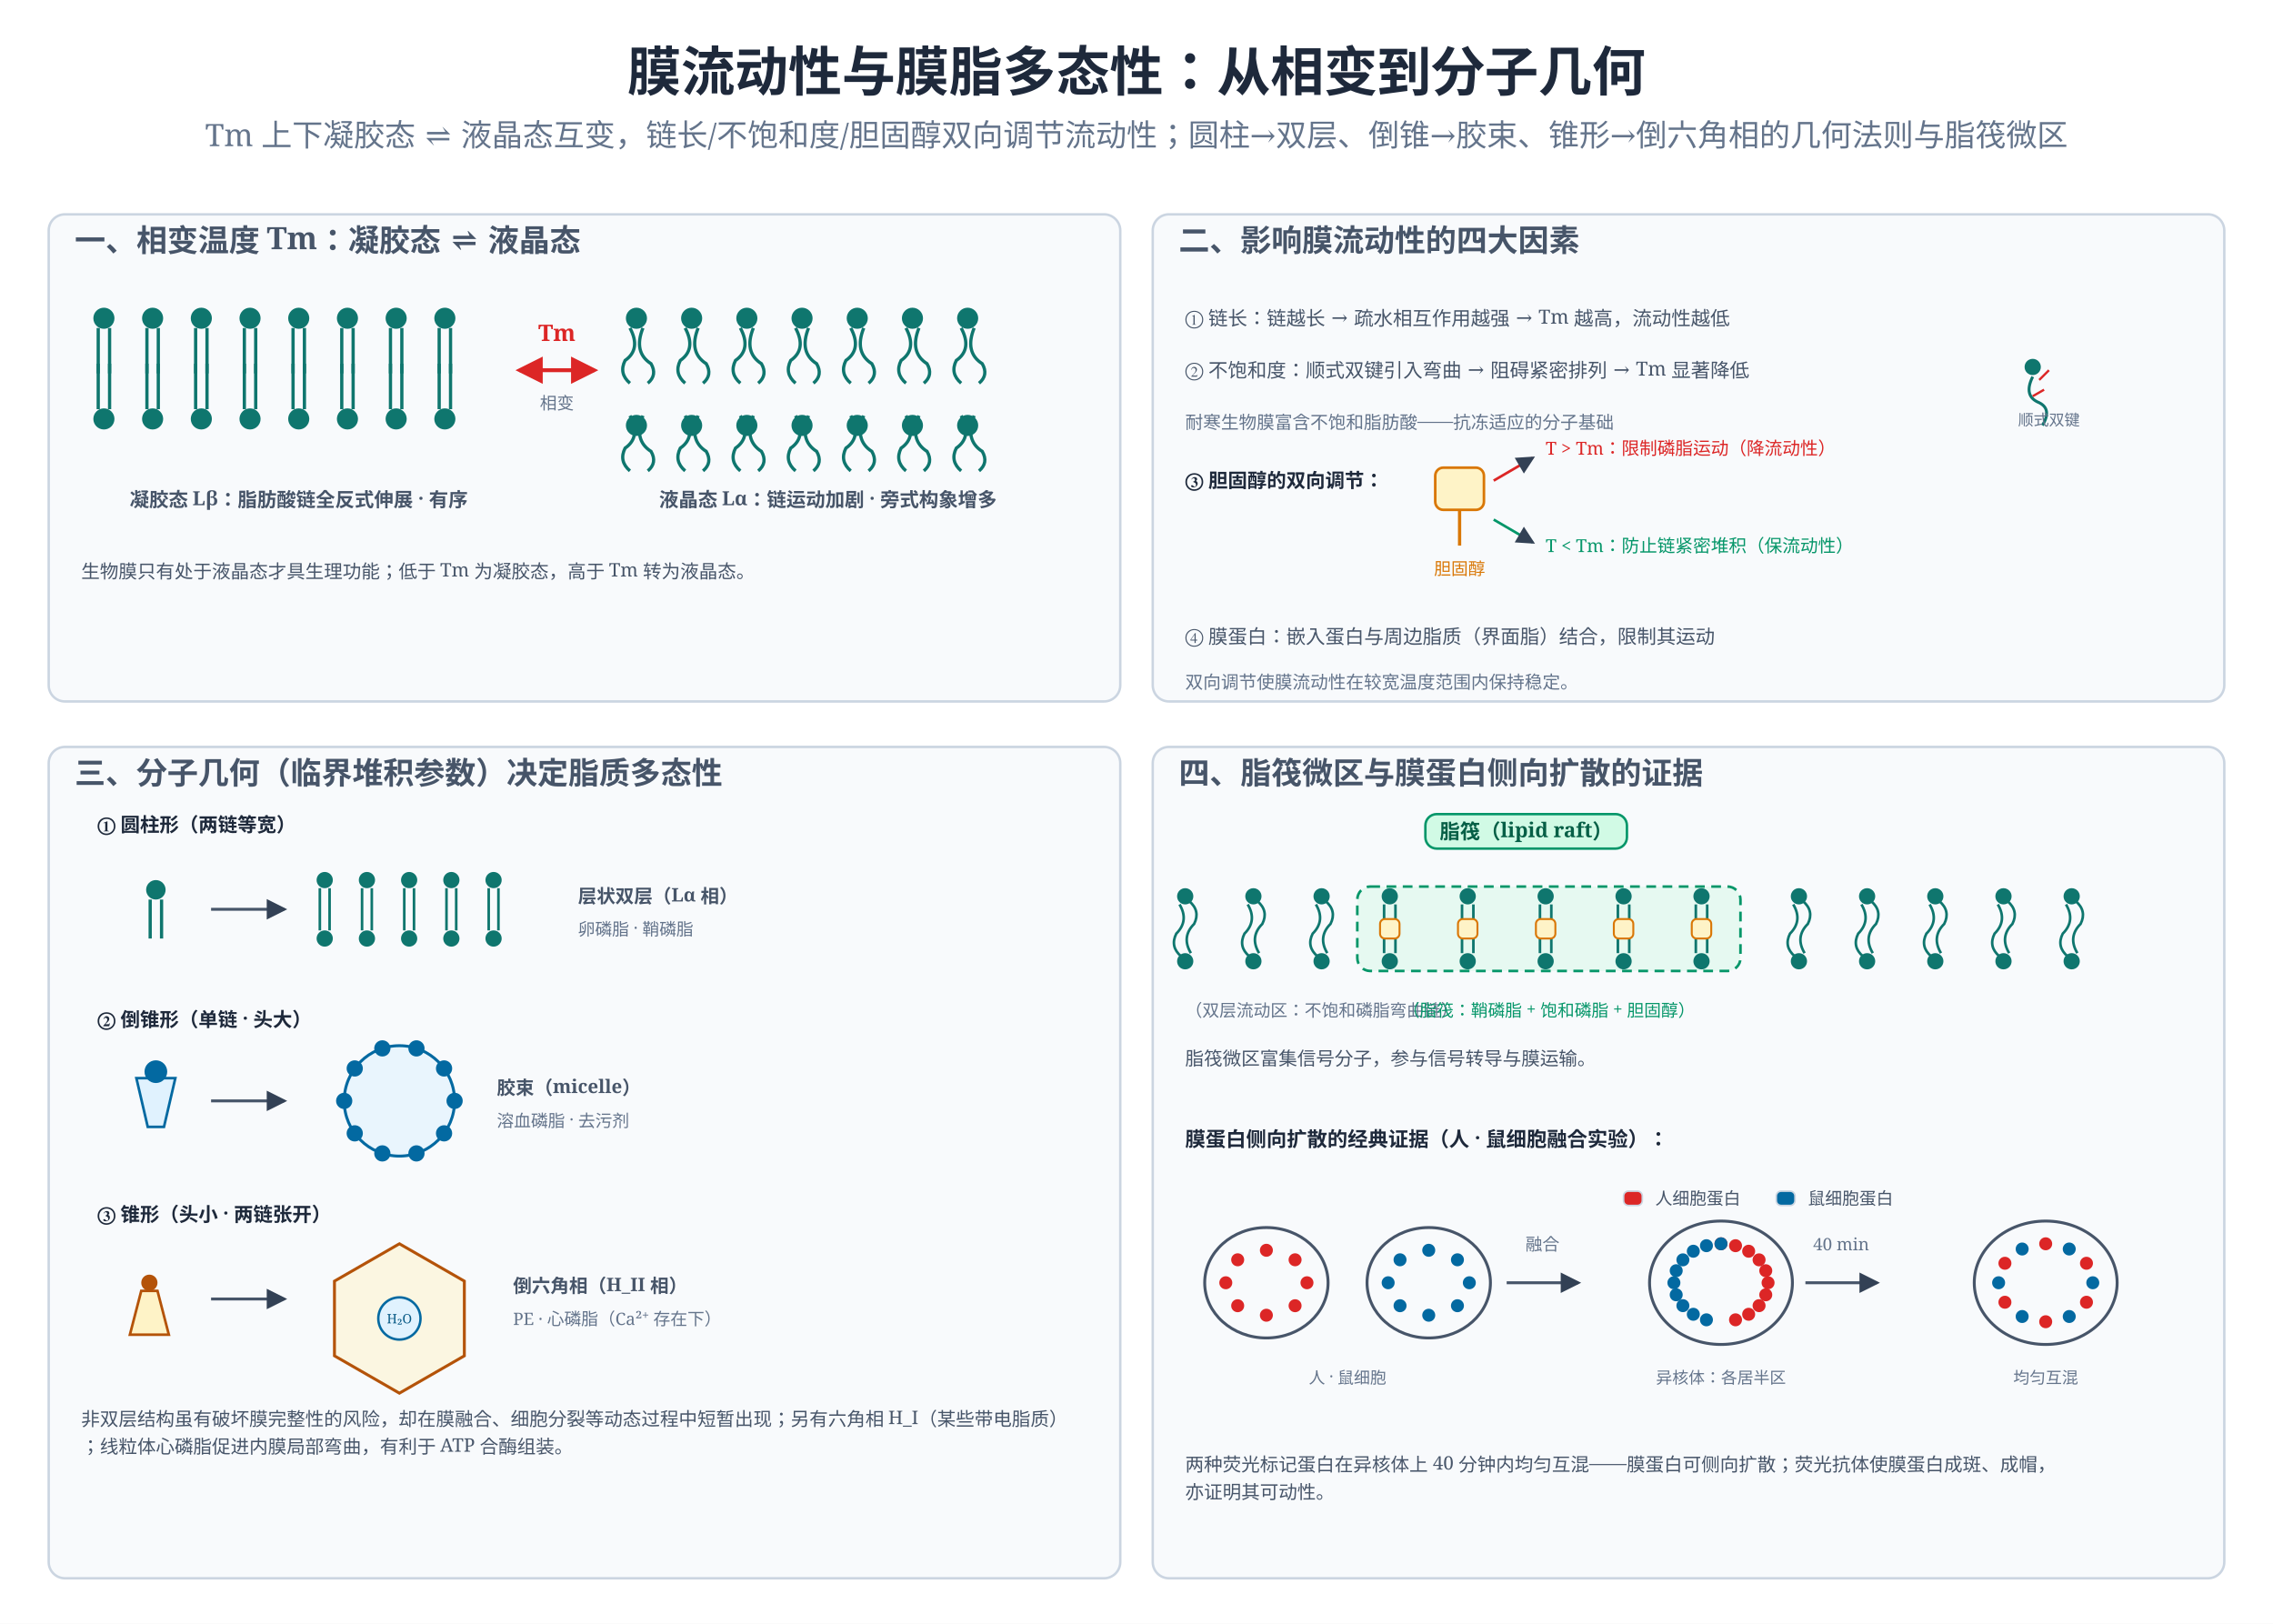
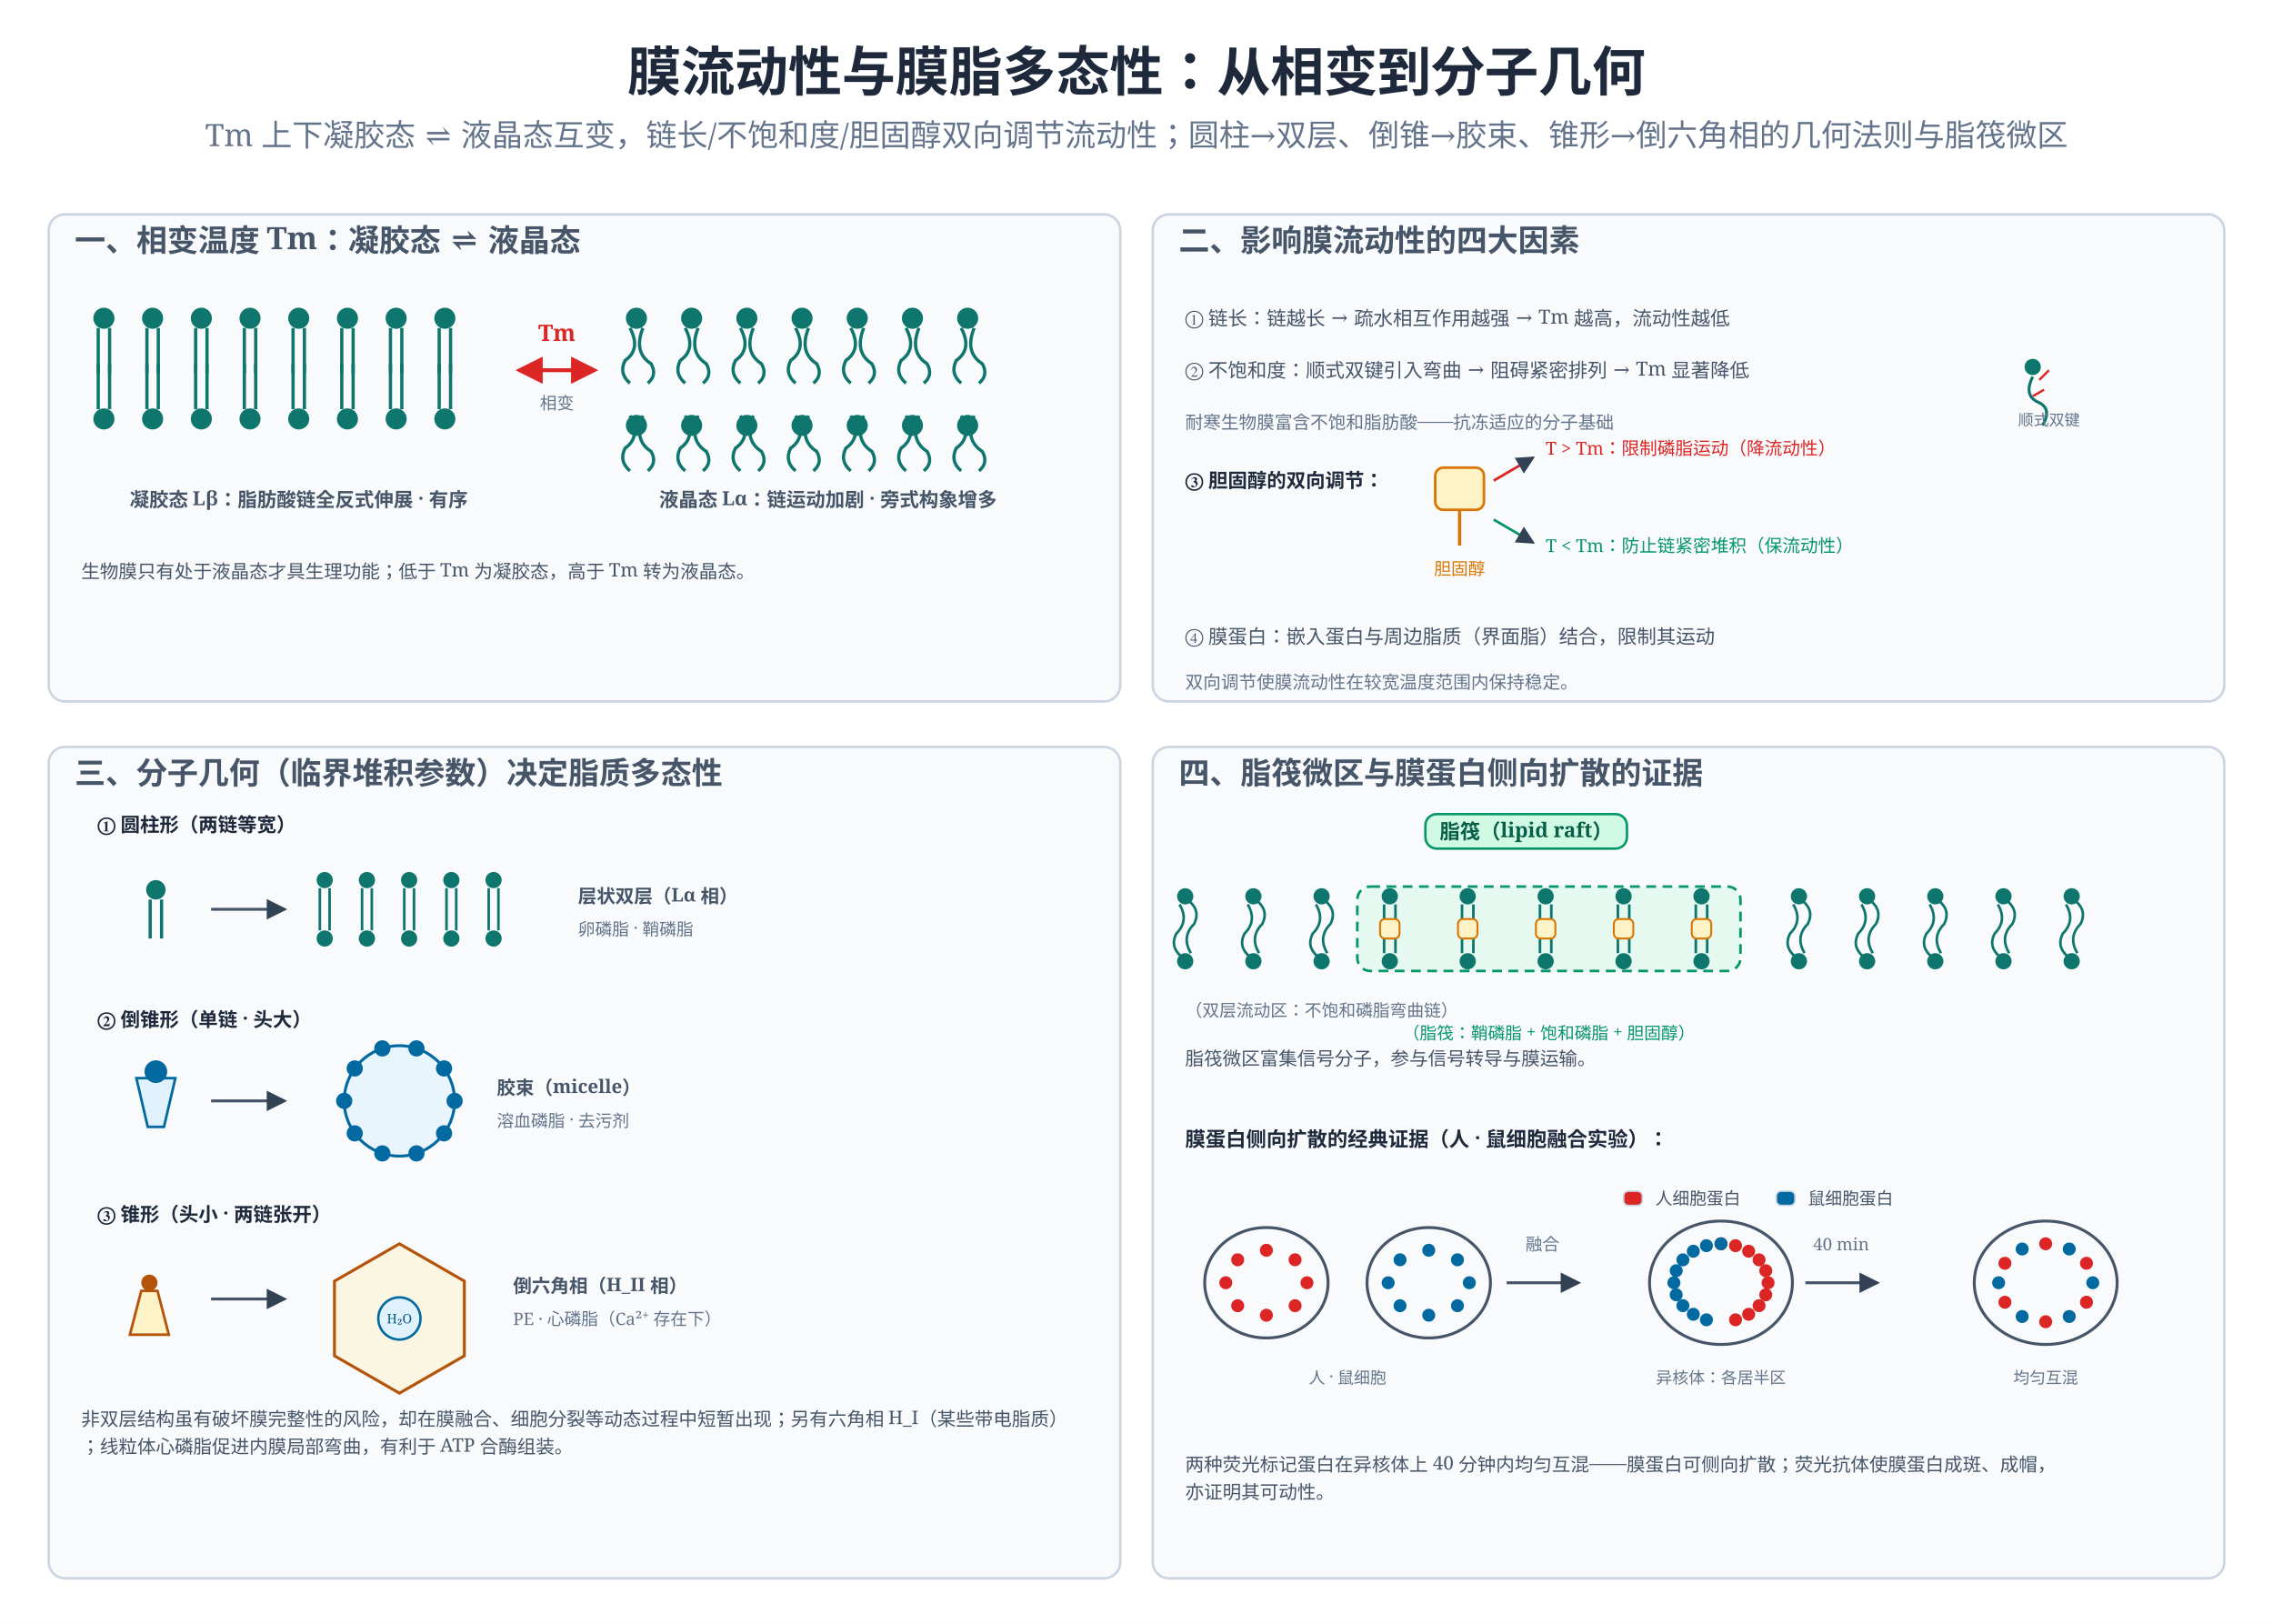
<svg xmlns="http://www.w3.org/2000/svg" width="1400" height="1000" viewBox="0 0 1400 1000" font-family="Noto Serif SC, LXGW WenKai, Songti SC, serif">
  <defs>
    <marker id="arr-ink" viewBox="0 0 10 10" refX="8.5" refY="5" markerWidth="7" markerHeight="7" orient="auto-start-reverse">
      <path d="M0,0 L10,5 L0,10 z" fill="#334155" />
    </marker>
    <marker id="arr-dna" viewBox="0 0 10 10" refX="8.5" refY="5" markerWidth="7" markerHeight="7" orient="auto-start-reverse">
      <path d="M0,0 L10,5 L0,10 z" fill="#0f766e" />
    </marker>
    <marker id="arr-rna" viewBox="0 0 10 10" refX="8.5" refY="5" markerWidth="7" markerHeight="7" orient="auto-start-reverse">
      <path d="M0,0 L10,5 L0,10 z" fill="#b45309" />
    </marker>
    <marker id="arr-pro" viewBox="0 0 10 10" refX="8.5" refY="5" markerWidth="7" markerHeight="7" orient="auto-start-reverse">
      <path d="M0,0 L10,5 L0,10 z" fill="#6d28d9" />
    </marker>
    <marker id="arr-enz" viewBox="0 0 10 10" refX="8.5" refY="5" markerWidth="7" markerHeight="7" orient="auto-start-reverse">
      <path d="M0,0 L10,5 L0,10 z" fill="#be185d" />
    </marker>
    <marker id="arr-acc" viewBox="0 0 10 10" refX="8.5" refY="5" markerWidth="7" markerHeight="7" orient="auto-start-reverse">
      <path d="M0,0 L10,5 L0,10 z" fill="#0369a1" />
    </marker>
    <marker id="arr-ok" viewBox="0 0 10 10" refX="8.5" refY="5" markerWidth="7" markerHeight="7" orient="auto-start-reverse">
      <path d="M0,0 L10,5 L0,10 z" fill="#059669" />
    </marker>
    <marker id="arr-warn" viewBox="0 0 10 10" refX="8.5" refY="5" markerWidth="7" markerHeight="7" orient="auto-start-reverse">
      <path d="M0,0 L10,5 L0,10 z" fill="#b45309" />
    </marker>
    <marker id="arr-bad" viewBox="0 0 10 10" refX="8.5" refY="5" markerWidth="7" markerHeight="7" orient="auto-start-reverse">
      <path d="M0,0 L10,5 L0,10 z" fill="#dc2626" />
    </marker>
    <marker id="arr-mute" viewBox="0 0 10 10" refX="8.5" refY="5" markerWidth="7" markerHeight="7" orient="auto-start-reverse">
      <path d="M0,0 L10,5 L0,10 z" fill="#94a3b8" />
    </marker>
  </defs>
  <rect x="0" y="0" width="1400" height="1000" fill="#ffffff" />
  <text x="700" y="56" text-anchor="middle" font-size="33" font-weight="700" fill="#1e293b">膜流动性与膜脂多态性：从相变到分子几何</text>
  <text x="700" y="90" text-anchor="middle" font-size="19" fill="#64748b">Tm 上下凝胶态 ⇌ 液晶态互变，链长/不饱和度/胆固醇双向调节流动性；圆柱→双层、倒锥→胶束、锥形→倒六角相的几何法则与脂筏微区</text>
  <rect x="30" y="132" width="660" height="300" rx="10" fill="#f8fafc" stroke="#cbd5e1" stroke-width="1.5" />
  <text x="46" y="154.84" font-size="19" fill="#475569" font-weight="700">一、相变温度 Tm：凝胶态 ⇌ 液晶态</text>
  <circle cx="64" cy="196" r="6" fill="#0f766e" stroke="#0f766e" stroke-width="1" />
  <line x1="60.5" y1="202" x2="60.5" y2="230" stroke="#0f766e" stroke-width="2" />
  <line x1="67.5" y1="202" x2="67.5" y2="230" stroke="#0f766e" stroke-width="2" />
  <circle cx="64" cy="258" r="6" fill="#0f766e" stroke="#0f766e" stroke-width="1" />
  <line x1="60.5" y1="252" x2="60.5" y2="224" stroke="#0f766e" stroke-width="2" />
  <line x1="67.5" y1="252" x2="67.5" y2="224" stroke="#0f766e" stroke-width="2" />
  <circle cx="94" cy="196" r="6" fill="#0f766e" stroke="#0f766e" stroke-width="1" />
  <line x1="90.5" y1="202" x2="90.5" y2="230" stroke="#0f766e" stroke-width="2" />
  <line x1="97.5" y1="202" x2="97.5" y2="230" stroke="#0f766e" stroke-width="2" />
  <circle cx="94" cy="258" r="6" fill="#0f766e" stroke="#0f766e" stroke-width="1" />
  <line x1="90.5" y1="252" x2="90.5" y2="224" stroke="#0f766e" stroke-width="2" />
  <line x1="97.5" y1="252" x2="97.5" y2="224" stroke="#0f766e" stroke-width="2" />
  <circle cx="124" cy="196" r="6" fill="#0f766e" stroke="#0f766e" stroke-width="1" />
  <line x1="120.5" y1="202" x2="120.5" y2="230" stroke="#0f766e" stroke-width="2" />
  <line x1="127.5" y1="202" x2="127.5" y2="230" stroke="#0f766e" stroke-width="2" />
  <circle cx="124" cy="258" r="6" fill="#0f766e" stroke="#0f766e" stroke-width="1" />
  <line x1="120.5" y1="252" x2="120.5" y2="224" stroke="#0f766e" stroke-width="2" />
  <line x1="127.5" y1="252" x2="127.5" y2="224" stroke="#0f766e" stroke-width="2" />
  <circle cx="154" cy="196" r="6" fill="#0f766e" stroke="#0f766e" stroke-width="1" />
  <line x1="150.5" y1="202" x2="150.5" y2="230" stroke="#0f766e" stroke-width="2" />
  <line x1="157.5" y1="202" x2="157.5" y2="230" stroke="#0f766e" stroke-width="2" />
  <circle cx="154" cy="258" r="6" fill="#0f766e" stroke="#0f766e" stroke-width="1" />
  <line x1="150.5" y1="252" x2="150.5" y2="224" stroke="#0f766e" stroke-width="2" />
  <line x1="157.5" y1="252" x2="157.5" y2="224" stroke="#0f766e" stroke-width="2" />
  <circle cx="184" cy="196" r="6" fill="#0f766e" stroke="#0f766e" stroke-width="1" />
  <line x1="180.5" y1="202" x2="180.5" y2="230" stroke="#0f766e" stroke-width="2" />
  <line x1="187.5" y1="202" x2="187.5" y2="230" stroke="#0f766e" stroke-width="2" />
  <circle cx="184" cy="258" r="6" fill="#0f766e" stroke="#0f766e" stroke-width="1" />
  <line x1="180.5" y1="252" x2="180.5" y2="224" stroke="#0f766e" stroke-width="2" />
  <line x1="187.5" y1="252" x2="187.5" y2="224" stroke="#0f766e" stroke-width="2" />
  <circle cx="214" cy="196" r="6" fill="#0f766e" stroke="#0f766e" stroke-width="1" />
  <line x1="210.5" y1="202" x2="210.5" y2="230" stroke="#0f766e" stroke-width="2" />
  <line x1="217.5" y1="202" x2="217.5" y2="230" stroke="#0f766e" stroke-width="2" />
  <circle cx="214" cy="258" r="6" fill="#0f766e" stroke="#0f766e" stroke-width="1" />
  <line x1="210.5" y1="252" x2="210.5" y2="224" stroke="#0f766e" stroke-width="2" />
  <line x1="217.5" y1="252" x2="217.5" y2="224" stroke="#0f766e" stroke-width="2" />
  <circle cx="244" cy="196" r="6" fill="#0f766e" stroke="#0f766e" stroke-width="1" />
  <line x1="240.5" y1="202" x2="240.5" y2="230" stroke="#0f766e" stroke-width="2" />
  <line x1="247.5" y1="202" x2="247.5" y2="230" stroke="#0f766e" stroke-width="2" />
  <circle cx="244" cy="258" r="6" fill="#0f766e" stroke="#0f766e" stroke-width="1" />
  <line x1="240.5" y1="252" x2="240.5" y2="224" stroke="#0f766e" stroke-width="2" />
  <line x1="247.5" y1="252" x2="247.5" y2="224" stroke="#0f766e" stroke-width="2" />
  <circle cx="274" cy="196" r="6" fill="#0f766e" stroke="#0f766e" stroke-width="1" />
  <line x1="270.5" y1="202" x2="270.5" y2="230" stroke="#0f766e" stroke-width="2" />
  <line x1="277.5" y1="202" x2="277.5" y2="230" stroke="#0f766e" stroke-width="2" />
  <circle cx="274" cy="258" r="6" fill="#0f766e" stroke="#0f766e" stroke-width="1" />
  <line x1="270.5" y1="252" x2="270.5" y2="224" stroke="#0f766e" stroke-width="2" />
  <line x1="277.5" y1="252" x2="277.5" y2="224" stroke="#0f766e" stroke-width="2" />
  <text x="184" y="312" font-size="12" fill="#475569" text-anchor="middle" font-weight="700">凝胶态 Lβ：脂肪酸链全反式伸展 · 有序</text>
  <circle cx="392" cy="196" r="6" fill="#0f766e" stroke="#0f766e" stroke-width="1" />
  <path d="M388,202 q7,13 -3,20 q-4,8 3,14" fill="none" stroke="#0f766e" stroke-width="2" />
  <path d="M396,202 q-6,15 5,22 q4,7 -2,12" fill="none" stroke="#0f766e" stroke-width="2" />
  <circle cx="392" cy="262" r="6" fill="#0f766e" stroke="#0f766e" stroke-width="1" />
  <path d="M388,256 q7,13 -3,20 q-4,8 3,14" fill="none" stroke="#0f766e" stroke-width="2" />
  <path d="M396,256 q-6,15 5,22 q4,7 -2,12" fill="none" stroke="#0f766e" stroke-width="2" />
  <circle cx="426" cy="196" r="6" fill="#0f766e" stroke="#0f766e" stroke-width="1" />
  <path d="M422,202 q7,13 -3,20 q-4,8 3,14" fill="none" stroke="#0f766e" stroke-width="2" />
  <path d="M430,202 q-6,15 5,22 q4,7 -2,12" fill="none" stroke="#0f766e" stroke-width="2" />
  <circle cx="426" cy="262" r="6" fill="#0f766e" stroke="#0f766e" stroke-width="1" />
  <path d="M422,256 q7,13 -3,20 q-4,8 3,14" fill="none" stroke="#0f766e" stroke-width="2" />
  <path d="M430,256 q-6,15 5,22 q4,7 -2,12" fill="none" stroke="#0f766e" stroke-width="2" />
  <circle cx="460" cy="196" r="6" fill="#0f766e" stroke="#0f766e" stroke-width="1" />
  <path d="M456,202 q7,13 -3,20 q-4,8 3,14" fill="none" stroke="#0f766e" stroke-width="2" />
  <path d="M464,202 q-6,15 5,22 q4,7 -2,12" fill="none" stroke="#0f766e" stroke-width="2" />
  <circle cx="460" cy="262" r="6" fill="#0f766e" stroke="#0f766e" stroke-width="1" />
  <path d="M456,256 q7,13 -3,20 q-4,8 3,14" fill="none" stroke="#0f766e" stroke-width="2" />
  <path d="M464,256 q-6,15 5,22 q4,7 -2,12" fill="none" stroke="#0f766e" stroke-width="2" />
  <circle cx="494" cy="196" r="6" fill="#0f766e" stroke="#0f766e" stroke-width="1" />
  <path d="M490,202 q7,13 -3,20 q-4,8 3,14" fill="none" stroke="#0f766e" stroke-width="2" />
  <path d="M498,202 q-6,15 5,22 q4,7 -2,12" fill="none" stroke="#0f766e" stroke-width="2" />
  <circle cx="494" cy="262" r="6" fill="#0f766e" stroke="#0f766e" stroke-width="1" />
  <path d="M490,256 q7,13 -3,20 q-4,8 3,14" fill="none" stroke="#0f766e" stroke-width="2" />
  <path d="M498,256 q-6,15 5,22 q4,7 -2,12" fill="none" stroke="#0f766e" stroke-width="2" />
  <circle cx="528" cy="196" r="6" fill="#0f766e" stroke="#0f766e" stroke-width="1" />
  <path d="M524,202 q7,13 -3,20 q-4,8 3,14" fill="none" stroke="#0f766e" stroke-width="2" />
  <path d="M532,202 q-6,15 5,22 q4,7 -2,12" fill="none" stroke="#0f766e" stroke-width="2" />
  <circle cx="528" cy="262" r="6" fill="#0f766e" stroke="#0f766e" stroke-width="1" />
  <path d="M524,256 q7,13 -3,20 q-4,8 3,14" fill="none" stroke="#0f766e" stroke-width="2" />
  <path d="M532,256 q-6,15 5,22 q4,7 -2,12" fill="none" stroke="#0f766e" stroke-width="2" />
  <circle cx="562" cy="196" r="6" fill="#0f766e" stroke="#0f766e" stroke-width="1" />
  <path d="M558,202 q7,13 -3,20 q-4,8 3,14" fill="none" stroke="#0f766e" stroke-width="2" />
  <path d="M566,202 q-6,15 5,22 q4,7 -2,12" fill="none" stroke="#0f766e" stroke-width="2" />
  <circle cx="562" cy="262" r="6" fill="#0f766e" stroke="#0f766e" stroke-width="1" />
  <path d="M558,256 q7,13 -3,20 q-4,8 3,14" fill="none" stroke="#0f766e" stroke-width="2" />
  <path d="M566,256 q-6,15 5,22 q4,7 -2,12" fill="none" stroke="#0f766e" stroke-width="2" />
  <circle cx="596" cy="196" r="6" fill="#0f766e" stroke="#0f766e" stroke-width="1" />
  <path d="M592,202 q7,13 -3,20 q-4,8 3,14" fill="none" stroke="#0f766e" stroke-width="2" />
  <path d="M600,202 q-6,15 5,22 q4,7 -2,12" fill="none" stroke="#0f766e" stroke-width="2" />
  <circle cx="596" cy="262" r="6" fill="#0f766e" stroke="#0f766e" stroke-width="1" />
  <path d="M592,256 q7,13 -3,20 q-4,8 3,14" fill="none" stroke="#0f766e" stroke-width="2" />
  <path d="M600,256 q-6,15 5,22 q4,7 -2,12" fill="none" stroke="#0f766e" stroke-width="2" />
  <text x="510" y="312" font-size="12" fill="#475569" text-anchor="middle" font-weight="700">液晶态 Lα：链运动加剧 · 旁式构象增多</text>
  <line x1="320" y1="228" x2="366" y2="228" stroke="#dc2626" stroke-width="2.4" marker-end="url(#arr-bad)" marker-start="url(#arr-bad)" />
  <text x="343" y="210" font-size="14" fill="#dc2626" text-anchor="middle" font-weight="700">Tm</text>
  <text x="343" y="252" font-size="10.5" fill="#64748b" text-anchor="middle">相变</text>
  <text x="50" y="356" font-size="11.5" fill="#475569">生物膜只有处于液晶态才具生理功能；低于 Tm 为凝胶态，高于 Tm 转为液晶态。</text>
  <rect x="710" y="132" width="660" height="300" rx="10" fill="#f8fafc" stroke="#cbd5e1" stroke-width="1.5" />
  <text x="726" y="154.84" font-size="19" fill="#475569" font-weight="700">二、影响膜流动性的四大因素</text>
  <text x="730" y="200" font-size="12" fill="#475569">① 链长：链越长 → 疏水相互作用越强 → Tm 越高，流动性越低</text>
  <text x="730" y="232" font-size="12" fill="#475569">② 不饱和度：顺式双键引入弯曲 → 阻碍紧密排列 → Tm 显著降低</text>
  <circle cx="1252" cy="226" r="5" fill="#0f766e" />
  <path d="M1252,232 q-6,12 4,16 q8,4 2,14" fill="none" stroke="#0f766e" stroke-width="1.8" />
  <path d="M1256,234 l6,-6 M1252,244 l7,-4" fill="none" stroke="#dc2626" stroke-width="1.4" />
  <text x="1262" y="262" font-size="9.5" fill="#64748b" text-anchor="middle">顺式双键</text>
  <text x="730" y="264" font-size="11" fill="#64748b">耐寒生物膜富含不饱和脂肪酸——抗冻适应的分子基础</text>
  <text x="730" y="300" font-size="12" fill="#1e293b" font-weight="700">③ 胆固醇的双向调节：</text>
  <rect x="884" y="288" width="30" height="26" rx="5" fill="#fef3c7" stroke="#d97706" stroke-width="1.6" />
  <line x1="899" y1="314" x2="899" y2="336" stroke="#d97706" stroke-width="2" />
  <text x="899" y="354" font-size="10.5" fill="#d97706" text-anchor="middle">胆固醇</text>
  <line x1="920" y1="296" x2="944" y2="282" stroke="#dc2626" stroke-width="1.6" marker-end="url(#arr-ink)" />
  <text x="952" y="280" font-size="11" fill="#dc2626">T &gt; Tm：限制磷脂运动（降流动性）</text>
  <line x1="920" y1="320" x2="944" y2="334" stroke="#059669" stroke-width="1.6" marker-end="url(#arr-ink)" />
  <text x="952" y="340" font-size="11" fill="#059669">T &lt; Tm：防止链紧密堆积（保流动性）</text>
  <text x="730" y="396" font-size="12" fill="#475569">④ 膜蛋白：嵌入蛋白与周边脂质（界面脂）结合，限制其运动</text>
  <text x="730" y="424" font-size="11" fill="#64748b">双向调节使膜流动性在较宽温度范围内保持稳定。</text>
  <rect x="30" y="460" width="660" height="512" rx="10" fill="#f8fafc" stroke="#cbd5e1" stroke-width="1.5" />
  <text x="46" y="482.84" font-size="19" fill="#475569" font-weight="700">三、分子几何（临界堆积参数）决定脂质多态性</text>
  <text x="60" y="512" font-size="12" fill="#1e293b" font-weight="700">① 圆柱形（两链等宽）</text>
  <circle cx="96" cy="548" r="6" fill="#0f766e" />
  <line x1="92.5" y1="554" x2="92.5" y2="578" stroke="#0f766e" stroke-width="2" />
  <line x1="99.5" y1="554" x2="99.5" y2="578" stroke="#0f766e" stroke-width="2" />
  <line x1="130" y1="560" x2="175" y2="560" stroke="#475569" stroke-width="1.8" marker-end="url(#arr-ink)" />
  <circle cx="200" cy="542" r="5" fill="#0f766e" />
  <circle cx="200" cy="578" r="5" fill="#0f766e" />
  <line x1="197" y1="547" x2="197" y2="573" stroke="#0f766e" stroke-width="1.6" />
  <line x1="203" y1="547" x2="203" y2="573" stroke="#0f766e" stroke-width="1.6" />
  <circle cx="226" cy="542" r="5" fill="#0f766e" />
  <circle cx="226" cy="578" r="5" fill="#0f766e" />
  <line x1="223" y1="547" x2="223" y2="573" stroke="#0f766e" stroke-width="1.6" />
  <line x1="229" y1="547" x2="229" y2="573" stroke="#0f766e" stroke-width="1.6" />
  <circle cx="252" cy="542" r="5" fill="#0f766e" />
  <circle cx="252" cy="578" r="5" fill="#0f766e" />
  <line x1="249" y1="547" x2="249" y2="573" stroke="#0f766e" stroke-width="1.6" />
  <line x1="255" y1="547" x2="255" y2="573" stroke="#0f766e" stroke-width="1.6" />
  <circle cx="278" cy="542" r="5" fill="#0f766e" />
  <circle cx="278" cy="578" r="5" fill="#0f766e" />
  <line x1="275" y1="547" x2="275" y2="573" stroke="#0f766e" stroke-width="1.6" />
  <line x1="281" y1="547" x2="281" y2="573" stroke="#0f766e" stroke-width="1.6" />
  <circle cx="304" cy="542" r="5" fill="#0f766e" />
  <circle cx="304" cy="578" r="5" fill="#0f766e" />
  <line x1="301" y1="547" x2="301" y2="573" stroke="#0f766e" stroke-width="1.6" />
  <line x1="307" y1="547" x2="307" y2="573" stroke="#0f766e" stroke-width="1.6" />
  <text x="356" y="556" font-size="11.5" fill="#475569" font-weight="700">层状双层（Lα 相）</text>
  <text x="356" y="576" font-size="10.5" fill="#64748b">卵磷脂 · 鞘磷脂</text>
  <text x="60" y="632" font-size="12" fill="#1e293b" font-weight="700">② 倒锥形（单链 · 头大）</text>
  <polygon points="84,664 108,664 101,694 91,694" fill="#e0f2fe" stroke="#0369a1" stroke-width="1.6" />
  <circle cx="96" cy="660" r="7" fill="#0369a1" />
  <line x1="130" y1="678" x2="175" y2="678" stroke="#475569" stroke-width="1.8" marker-end="url(#arr-ink)" />
  <circle cx="246" cy="678" r="34" fill="#e0f2fe" fill-opacity="0.6" stroke="#0369a1" stroke-width="1.8" />
  <circle cx="280" cy="678" r="5" fill="#0369a1" />
  <circle cx="273.507" cy="697.985" r="5" fill="#0369a1" />
  <circle cx="256.507" cy="710.336" r="5" fill="#0369a1" />
  <circle cx="235.493" cy="710.336" r="5" fill="#0369a1" />
  <circle cx="218.493" cy="697.985" r="5" fill="#0369a1" />
  <circle cx="212" cy="678" r="5" fill="#0369a1" />
  <circle cx="218.493" cy="658.015" r="5" fill="#0369a1" />
  <circle cx="235.493" cy="645.664" r="5" fill="#0369a1" />
  <circle cx="256.507" cy="645.664" r="5" fill="#0369a1" />
  <circle cx="273.507" cy="658.015" r="5" fill="#0369a1" />
  <text x="306" y="674" font-size="11.5" fill="#475569" font-weight="700">胶束（micelle）</text>
  <text x="306" y="694" font-size="10.5" fill="#64748b">溶血磷脂 · 去污剂</text>
  <text x="60" y="752" font-size="12" fill="#1e293b" font-weight="700">③ 锥形（头小 · 两链张开）</text>
  <circle cx="92" cy="790" r="5" fill="#b45309" />
  <polygon points="87,795 97,795 104,822 80,822" fill="#fef3c7" stroke="#b45309" stroke-width="1.6" />
  <line x1="130" y1="800" x2="175" y2="800" stroke="#475569" stroke-width="1.8" marker-end="url(#arr-ink)" />
  <polygon points="246,766 286,789 286,835 246,858 206,835 206,789" fill="#fef3c7" fill-opacity="0.5" stroke="#b45309" stroke-width="1.8" />
  <circle cx="246" cy="812" r="13" fill="#e0f2fe" stroke="#0369a1" stroke-width="1.5" />
  <text x="246" y="815" font-size="8" fill="#075985" text-anchor="middle">H₂O</text>
  <text x="316" y="796" font-size="11.5" fill="#475569" font-weight="700">倒六角相（H_II 相）</text>
  <text x="316" y="816" font-size="10.5" fill="#64748b">PE · 心磷脂（Ca²⁺ 存在下）</text>
  <text x="50" y="878" font-size="11.5" fill="#475569">非双层结构虽有破坏膜完整性的风险，却在膜融合、细胞分裂等动态过程中短暂出现；另有六角相 H_I（某些带电脂质）</text>
  <text x="50" y="895" font-size="11.5" fill="#475569">；线粒体心磷脂促进内膜局部弯曲，有利于 ATP 合酶组装。</text>
  <rect x="710" y="460" width="660" height="512" rx="10" fill="#f8fafc" stroke="#cbd5e1" stroke-width="1.5" />
  <text x="726" y="482.84" font-size="19" fill="#475569" font-weight="700">四、脂筏微区与膜蛋白侧向扩散的证据</text>
  <rect x="877.925" y="501.375" width="124.15" height="21.25" rx="7" fill="#d1fae5" stroke="#059669" stroke-width="1.5" />
  <text x="940" y="516.5" font-size="12.5" fill="#065f46" text-anchor="middle" font-weight="700">脂筏（lipid raft）</text>
  <rect x="836" y="546" width="236" height="52" rx="8" fill="#d1fae5" fill-opacity="0.45" stroke="#059669" stroke-width="1.6" stroke-dasharray="6 4" />
  <circle cx="730" cy="552" r="5" fill="#0f766e" />
  <path d="M726.5,557 q6,10 -2,18 q-4,8 3,14" fill="none" stroke="#0f766e" stroke-width="1.6" />
  <circle cx="730" cy="592" r="5" fill="#0f766e" />
  <path d="M733.5,587 q-6,-10 2,-18 q4,-8 -3,-14" fill="none" stroke="#0f766e" stroke-width="1.6" />
  <circle cx="772" cy="552" r="5" fill="#0f766e" />
  <path d="M768.5,557 q6,10 -2,18 q-4,8 3,14" fill="none" stroke="#0f766e" stroke-width="1.6" />
  <circle cx="772" cy="592" r="5" fill="#0f766e" />
  <path d="M775.5,587 q-6,-10 2,-18 q4,-8 -3,-14" fill="none" stroke="#0f766e" stroke-width="1.6" />
  <circle cx="814" cy="552" r="5" fill="#0f766e" />
  <path d="M810.5,557 q6,10 -2,18 q-4,8 3,14" fill="none" stroke="#0f766e" stroke-width="1.6" />
  <circle cx="814" cy="592" r="5" fill="#0f766e" />
  <path d="M817.5,587 q-6,-10 2,-18 q4,-8 -3,-14" fill="none" stroke="#0f766e" stroke-width="1.6" />
  <circle cx="1108" cy="552" r="5" fill="#0f766e" />
  <path d="M1104.5,557 q6,10 -2,18 q-4,8 3,14" fill="none" stroke="#0f766e" stroke-width="1.6" />
  <circle cx="1108" cy="592" r="5" fill="#0f766e" />
  <path d="M1111.5,587 q-6,-10 2,-18 q4,-8 -3,-14" fill="none" stroke="#0f766e" stroke-width="1.6" />
  <circle cx="1150" cy="552" r="5" fill="#0f766e" />
  <path d="M1146.5,557 q6,10 -2,18 q-4,8 3,14" fill="none" stroke="#0f766e" stroke-width="1.6" />
  <circle cx="1150" cy="592" r="5" fill="#0f766e" />
  <path d="M1153.5,587 q-6,-10 2,-18 q4,-8 -3,-14" fill="none" stroke="#0f766e" stroke-width="1.6" />
  <circle cx="1192" cy="552" r="5" fill="#0f766e" />
  <path d="M1188.5,557 q6,10 -2,18 q-4,8 3,14" fill="none" stroke="#0f766e" stroke-width="1.6" />
  <circle cx="1192" cy="592" r="5" fill="#0f766e" />
  <path d="M1195.5,587 q-6,-10 2,-18 q4,-8 -3,-14" fill="none" stroke="#0f766e" stroke-width="1.6" />
  <circle cx="1234" cy="552" r="5" fill="#0f766e" />
  <path d="M1230.5,557 q6,10 -2,18 q-4,8 3,14" fill="none" stroke="#0f766e" stroke-width="1.6" />
  <circle cx="1234" cy="592" r="5" fill="#0f766e" />
  <path d="M1237.5,587 q-6,-10 2,-18 q4,-8 -3,-14" fill="none" stroke="#0f766e" stroke-width="1.6" />
  <circle cx="1276" cy="552" r="5" fill="#0f766e" />
  <path d="M1272.5,557 q6,10 -2,18 q-4,8 3,14" fill="none" stroke="#0f766e" stroke-width="1.6" />
  <circle cx="1276" cy="592" r="5" fill="#0f766e" />
  <path d="M1279.5,587 q-6,-10 2,-18 q4,-8 -3,-14" fill="none" stroke="#0f766e" stroke-width="1.6" />
  <circle cx="856" cy="552" r="5" fill="#0f766e" />
  <line x1="852.5" y1="557" x2="852.5" y2="587" stroke="#0f766e" stroke-width="1.6" />
  <line x1="859.5" y1="557" x2="859.5" y2="587" stroke="#0f766e" stroke-width="1.6" />
  <circle cx="856" cy="592" r="5" fill="#0f766e" />
  <rect x="850" y="566" width="12" height="12" rx="3" fill="#fef3c7" stroke="#d97706" stroke-width="1.2" />
  <circle cx="904" cy="552" r="5" fill="#0f766e" />
  <line x1="900.5" y1="557" x2="900.5" y2="587" stroke="#0f766e" stroke-width="1.6" />
  <line x1="907.5" y1="557" x2="907.5" y2="587" stroke="#0f766e" stroke-width="1.6" />
  <circle cx="904" cy="592" r="5" fill="#0f766e" />
  <rect x="898" y="566" width="12" height="12" rx="3" fill="#fef3c7" stroke="#d97706" stroke-width="1.2" />
  <circle cx="952" cy="552" r="5" fill="#0f766e" />
  <line x1="948.5" y1="557" x2="948.5" y2="587" stroke="#0f766e" stroke-width="1.6" />
  <line x1="955.5" y1="557" x2="955.5" y2="587" stroke="#0f766e" stroke-width="1.6" />
  <circle cx="952" cy="592" r="5" fill="#0f766e" />
  <rect x="946" y="566" width="12" height="12" rx="3" fill="#fef3c7" stroke="#d97706" stroke-width="1.2" />
  <circle cx="1000" cy="552" r="5" fill="#0f766e" />
  <line x1="996.5" y1="557" x2="996.5" y2="587" stroke="#0f766e" stroke-width="1.6" />
  <line x1="1003.5" y1="557" x2="1003.5" y2="587" stroke="#0f766e" stroke-width="1.6" />
  <circle cx="1000" cy="592" r="5" fill="#0f766e" />
  <rect x="994" y="566" width="12" height="12" rx="3" fill="#fef3c7" stroke="#d97706" stroke-width="1.2" />
  <circle cx="1048" cy="552" r="5" fill="#0f766e" />
  <line x1="1044.5" y1="557" x2="1044.5" y2="587" stroke="#0f766e" stroke-width="1.6" />
  <line x1="1051.5" y1="557" x2="1051.5" y2="587" stroke="#0f766e" stroke-width="1.6" />
  <circle cx="1048" cy="592" r="5" fill="#0f766e" />
  <rect x="1042" y="566" width="12" height="12" rx="3" fill="#fef3c7" stroke="#d97706" stroke-width="1.2" />
  <text x="730" y="626" font-size="10.5" fill="#64748b">（双层流动区：不饱和磷脂弯曲链）</text>
-   <text x="954" y="626" font-size="10.5" fill="#059669" text-anchor="middle">（脂筏：鞘磷脂 + 饱和磷脂 + 胆固醇）</text>
+   <text x="954" y="640" font-size="10.5" fill="#059669" text-anchor="middle">（脂筏：鞘磷脂 + 饱和磷脂 + 胆固醇）</text>
  <text x="730" y="656" font-size="11.5" fill="#475569">脂筏微区富集信号分子，参与信号转导与膜运输。</text>
  <text x="730" y="706" font-size="12.5" fill="#1e293b" font-weight="700">膜蛋白侧向扩散的经典证据（人 · 鼠细胞融合实验）：</text>
  <ellipse cx="780" cy="790" rx="38" ry="34" fill="#f8fafc" stroke="#475569" stroke-width="1.8" />
  <ellipse cx="880" cy="790" rx="38" ry="34" fill="#f8fafc" stroke="#475569" stroke-width="1.8" />
  <circle cx="805" cy="790" r="4" fill="#dc2626" />
  <circle cx="905" cy="790" r="4" fill="#0369a1" />
  <circle cx="797.678" cy="804.142" r="4" fill="#dc2626" />
  <circle cx="897.678" cy="804.142" r="4" fill="#0369a1" />
  <circle cx="780" cy="810" r="4" fill="#dc2626" />
  <circle cx="880" cy="810" r="4" fill="#0369a1" />
  <circle cx="762.322" cy="804.142" r="4" fill="#dc2626" />
  <circle cx="862.322" cy="804.142" r="4" fill="#0369a1" />
  <circle cx="755" cy="790" r="4" fill="#dc2626" />
  <circle cx="855" cy="790" r="4" fill="#0369a1" />
  <circle cx="762.322" cy="775.858" r="4" fill="#dc2626" />
  <circle cx="862.322" cy="775.858" r="4" fill="#0369a1" />
  <circle cx="780" cy="770" r="4" fill="#dc2626" />
  <circle cx="880" cy="770" r="4" fill="#0369a1" />
  <circle cx="797.678" cy="775.858" r="4" fill="#dc2626" />
  <circle cx="897.678" cy="775.858" r="4" fill="#0369a1" />
  <line x1="928" y1="790" x2="972" y2="790" stroke="#475569" stroke-width="1.8" marker-end="url(#arr-ink)" />
  <text x="950" y="770" font-size="10.5" fill="#64748b" text-anchor="middle">融合</text>
  <ellipse cx="1060" cy="790" rx="44" ry="38" fill="#f8fafc" stroke="#475569" stroke-width="1.8" />
  <circle cx="1060" cy="766" r="4" fill="#dc2626" />
  <circle cx="1060" cy="766" r="4" fill="#0369a1" />
  <circle cx="1068.961" cy="767.175" r="4" fill="#dc2626" />
  <circle cx="1051.039" cy="767.175" r="4" fill="#0369a1" />
  <circle cx="1077.046" cy="770.584" r="4" fill="#dc2626" />
  <circle cx="1042.954" cy="770.584" r="4" fill="#0369a1" />
  <circle cx="1083.461" cy="775.893" r="4" fill="#dc2626" />
  <circle cx="1036.539" cy="775.893" r="4" fill="#0369a1" />
  <circle cx="1087.581" cy="782.584" r="4" fill="#dc2626" />
  <circle cx="1032.419" cy="782.584" r="4" fill="#0369a1" />
  <circle cx="1089" cy="790" r="4" fill="#dc2626" />
  <circle cx="1031" cy="790" r="4" fill="#0369a1" />
  <circle cx="1087.581" cy="797.416" r="4" fill="#dc2626" />
  <circle cx="1032.419" cy="797.416" r="4" fill="#0369a1" />
  <circle cx="1083.461" cy="804.107" r="4" fill="#dc2626" />
  <circle cx="1036.539" cy="804.107" r="4" fill="#0369a1" />
  <circle cx="1077.046" cy="809.416" r="4" fill="#dc2626" />
  <circle cx="1042.954" cy="809.416" r="4" fill="#0369a1" />
  <circle cx="1068.961" cy="812.825" r="4" fill="#dc2626" />
  <circle cx="1051.039" cy="812.825" r="4" fill="#0369a1" />
  <line x1="1112" y1="790" x2="1156" y2="790" stroke="#475569" stroke-width="1.8" marker-end="url(#arr-ink)" />
  <text x="1134" y="770" font-size="10.5" fill="#64748b" text-anchor="middle">40 min</text>
  <ellipse cx="1260" cy="790" rx="44" ry="38" fill="#f8fafc" stroke="#475569" stroke-width="1.8" />
  <circle cx="1289" cy="790" r="4" fill="#0369a1" />
  <circle cx="1285.115" cy="802" r="4" fill="#dc2626" />
  <circle cx="1274.5" cy="810.785" r="4" fill="#0369a1" />
  <circle cx="1260" cy="814" r="4" fill="#dc2626" />
  <circle cx="1245.5" cy="810.785" r="4" fill="#0369a1" />
  <circle cx="1234.885" cy="802" r="4" fill="#dc2626" />
  <circle cx="1231" cy="790" r="4" fill="#0369a1" />
  <circle cx="1234.885" cy="778" r="4" fill="#dc2626" />
  <circle cx="1245.5" cy="769.215" r="4" fill="#0369a1" />
  <circle cx="1260" cy="766" r="4" fill="#dc2626" />
  <circle cx="1274.5" cy="769.215" r="4" fill="#0369a1" />
  <circle cx="1285.115" cy="778" r="4" fill="#dc2626" />
  <text x="830" y="852" font-size="10" fill="#64748b" text-anchor="middle">人 · 鼠细胞</text>
  <text x="1060" y="852" font-size="10" fill="#64748b" text-anchor="middle">异核体：各居半区</text>
  <text x="1260" y="852" font-size="10" fill="#64748b" text-anchor="middle">均匀互混</text>
  <rect x="1000" y="733.59" width="11.55" height="8.82" rx="3" fill="#dc2626" stroke="#cbd5e1" stroke-width="1" />
  <text x="1019.55" y="741.78" font-size="10.5" fill="#475569">人细胞蛋白</text>
  <rect x="1094.05" y="733.59" width="11.55" height="8.82" rx="3" fill="#0369a1" stroke="#cbd5e1" stroke-width="1" />
  <text x="1113.6" y="741.78" font-size="10.5" fill="#475569">鼠细胞蛋白</text>
  <text x="730" y="906" font-size="11.5" fill="#475569">两种荧光标记蛋白在异核体上 40 分钟内均匀互混——膜蛋白可侧向扩散；荧光抗体使膜蛋白成斑、成帽，</text>
  <text x="730" y="923" font-size="11.5" fill="#475569">亦证明其可动性。</text>
</svg>
